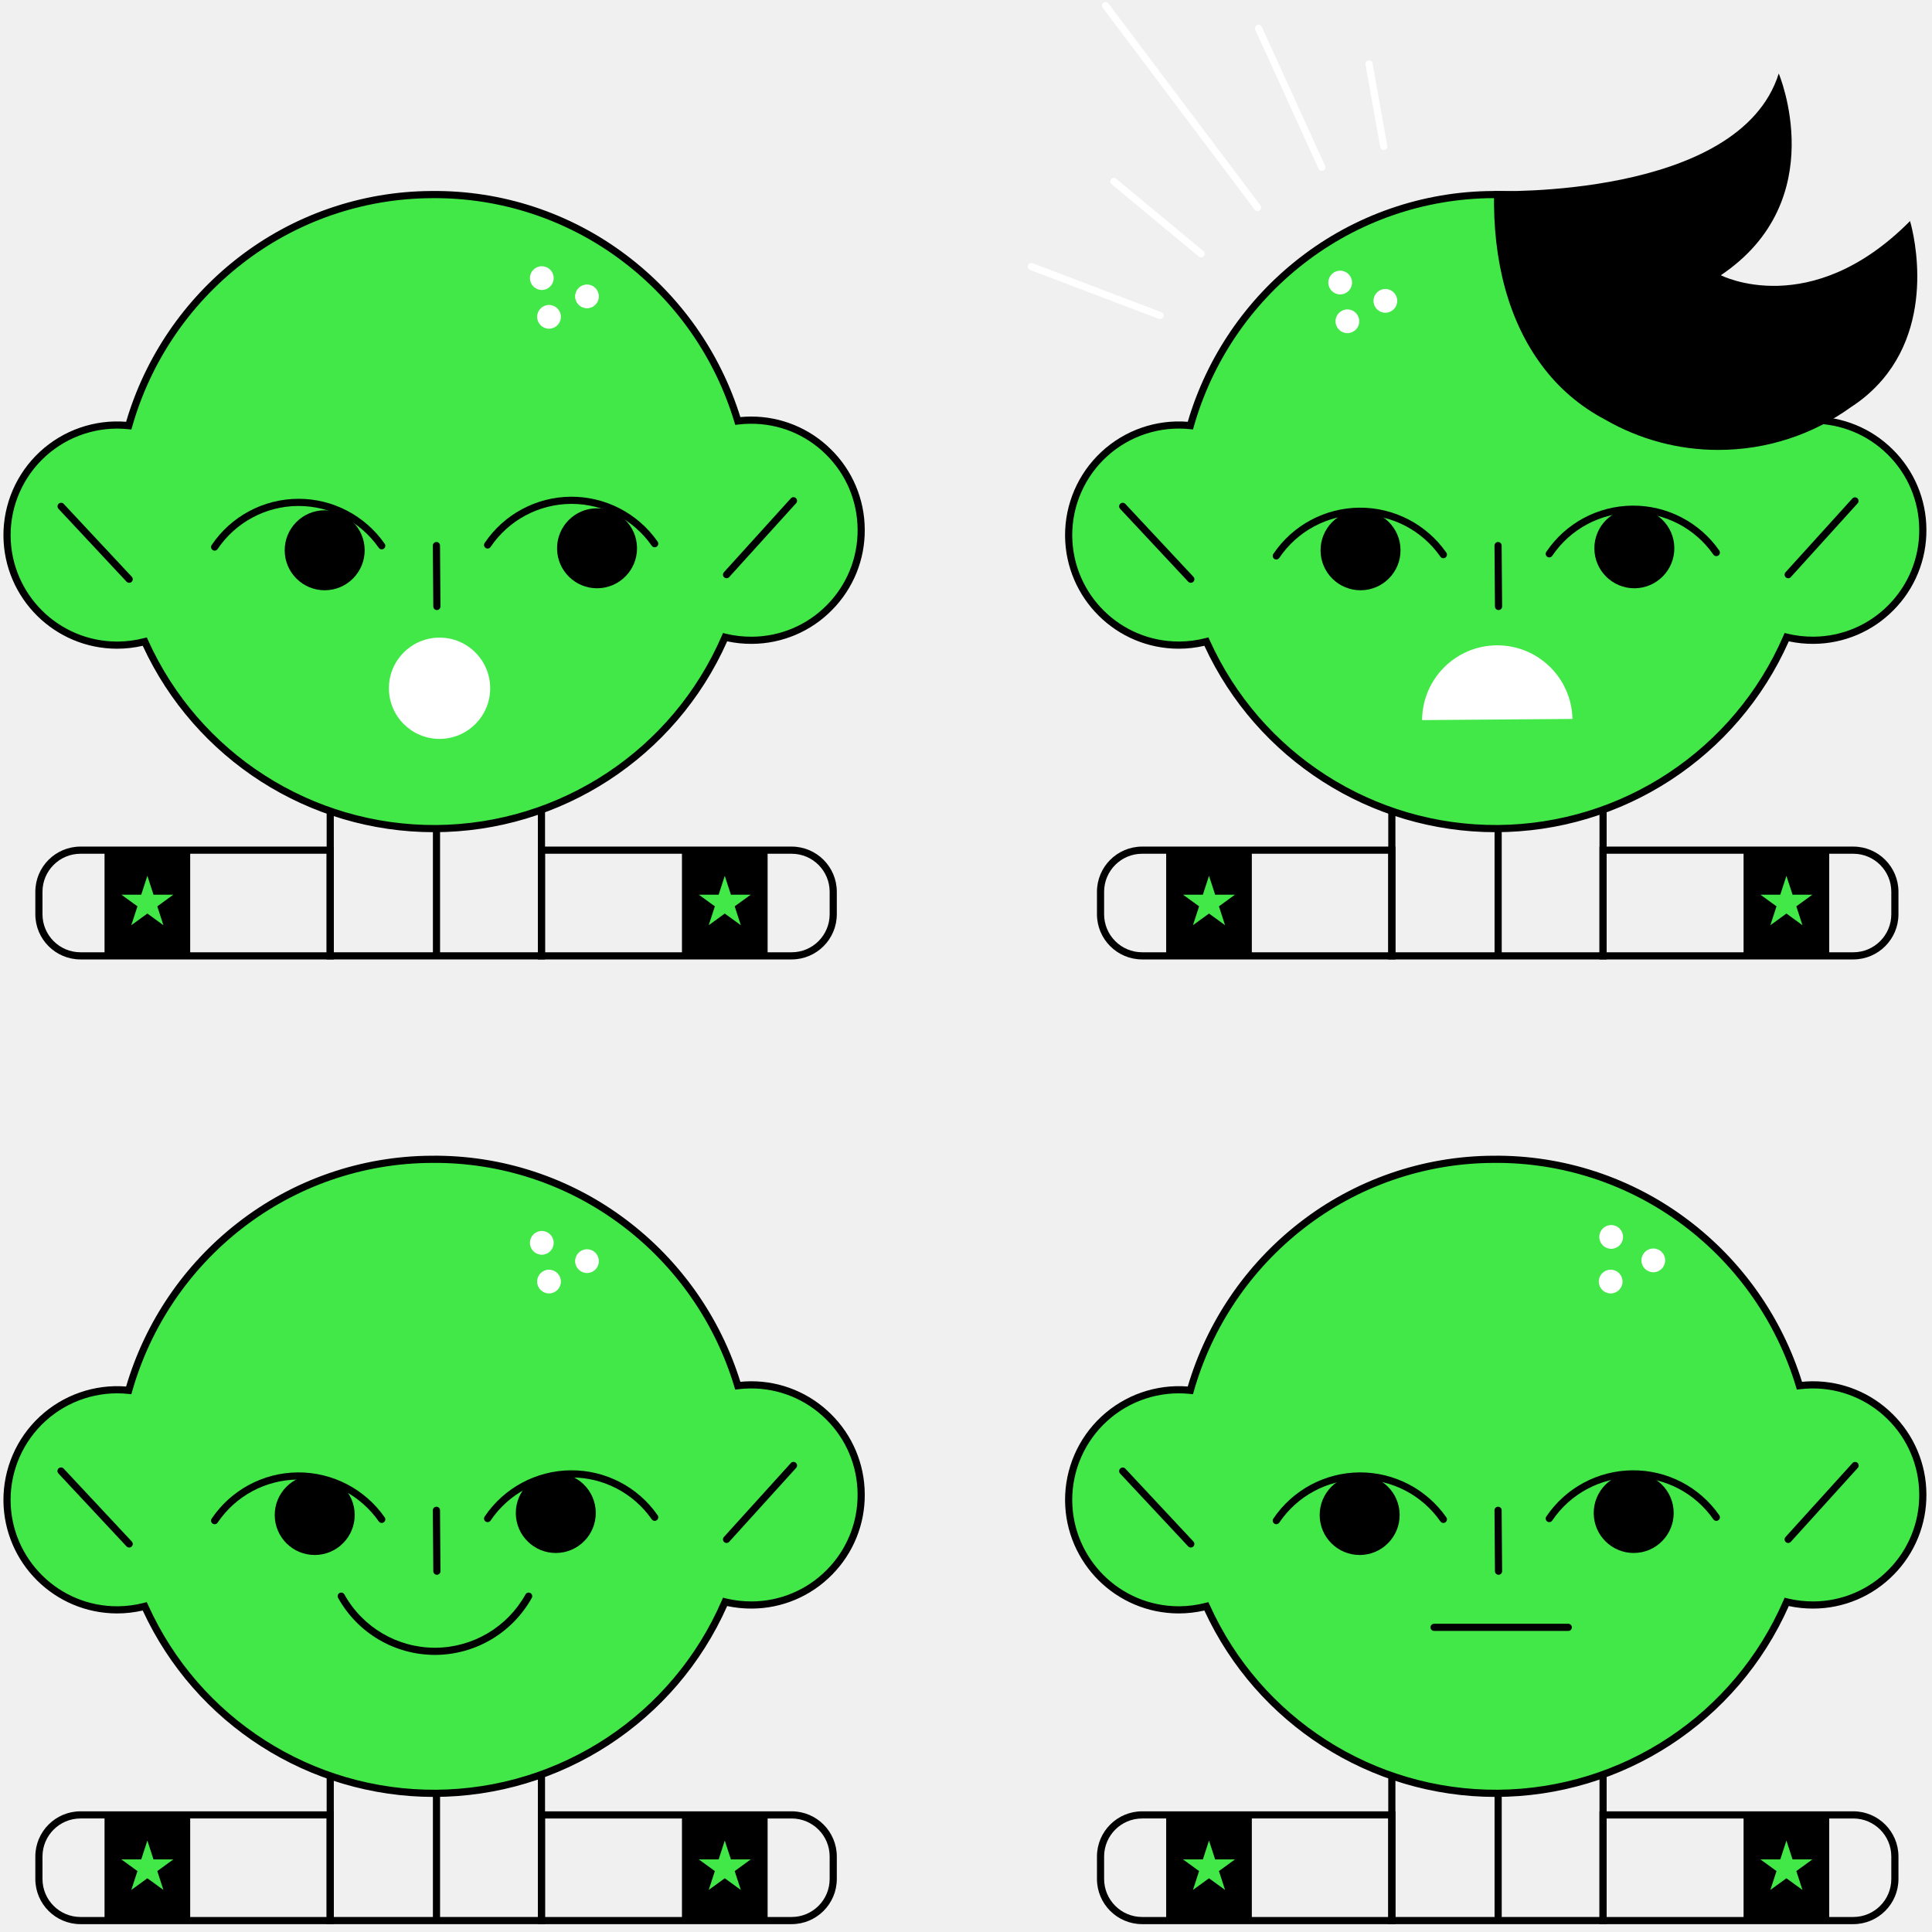
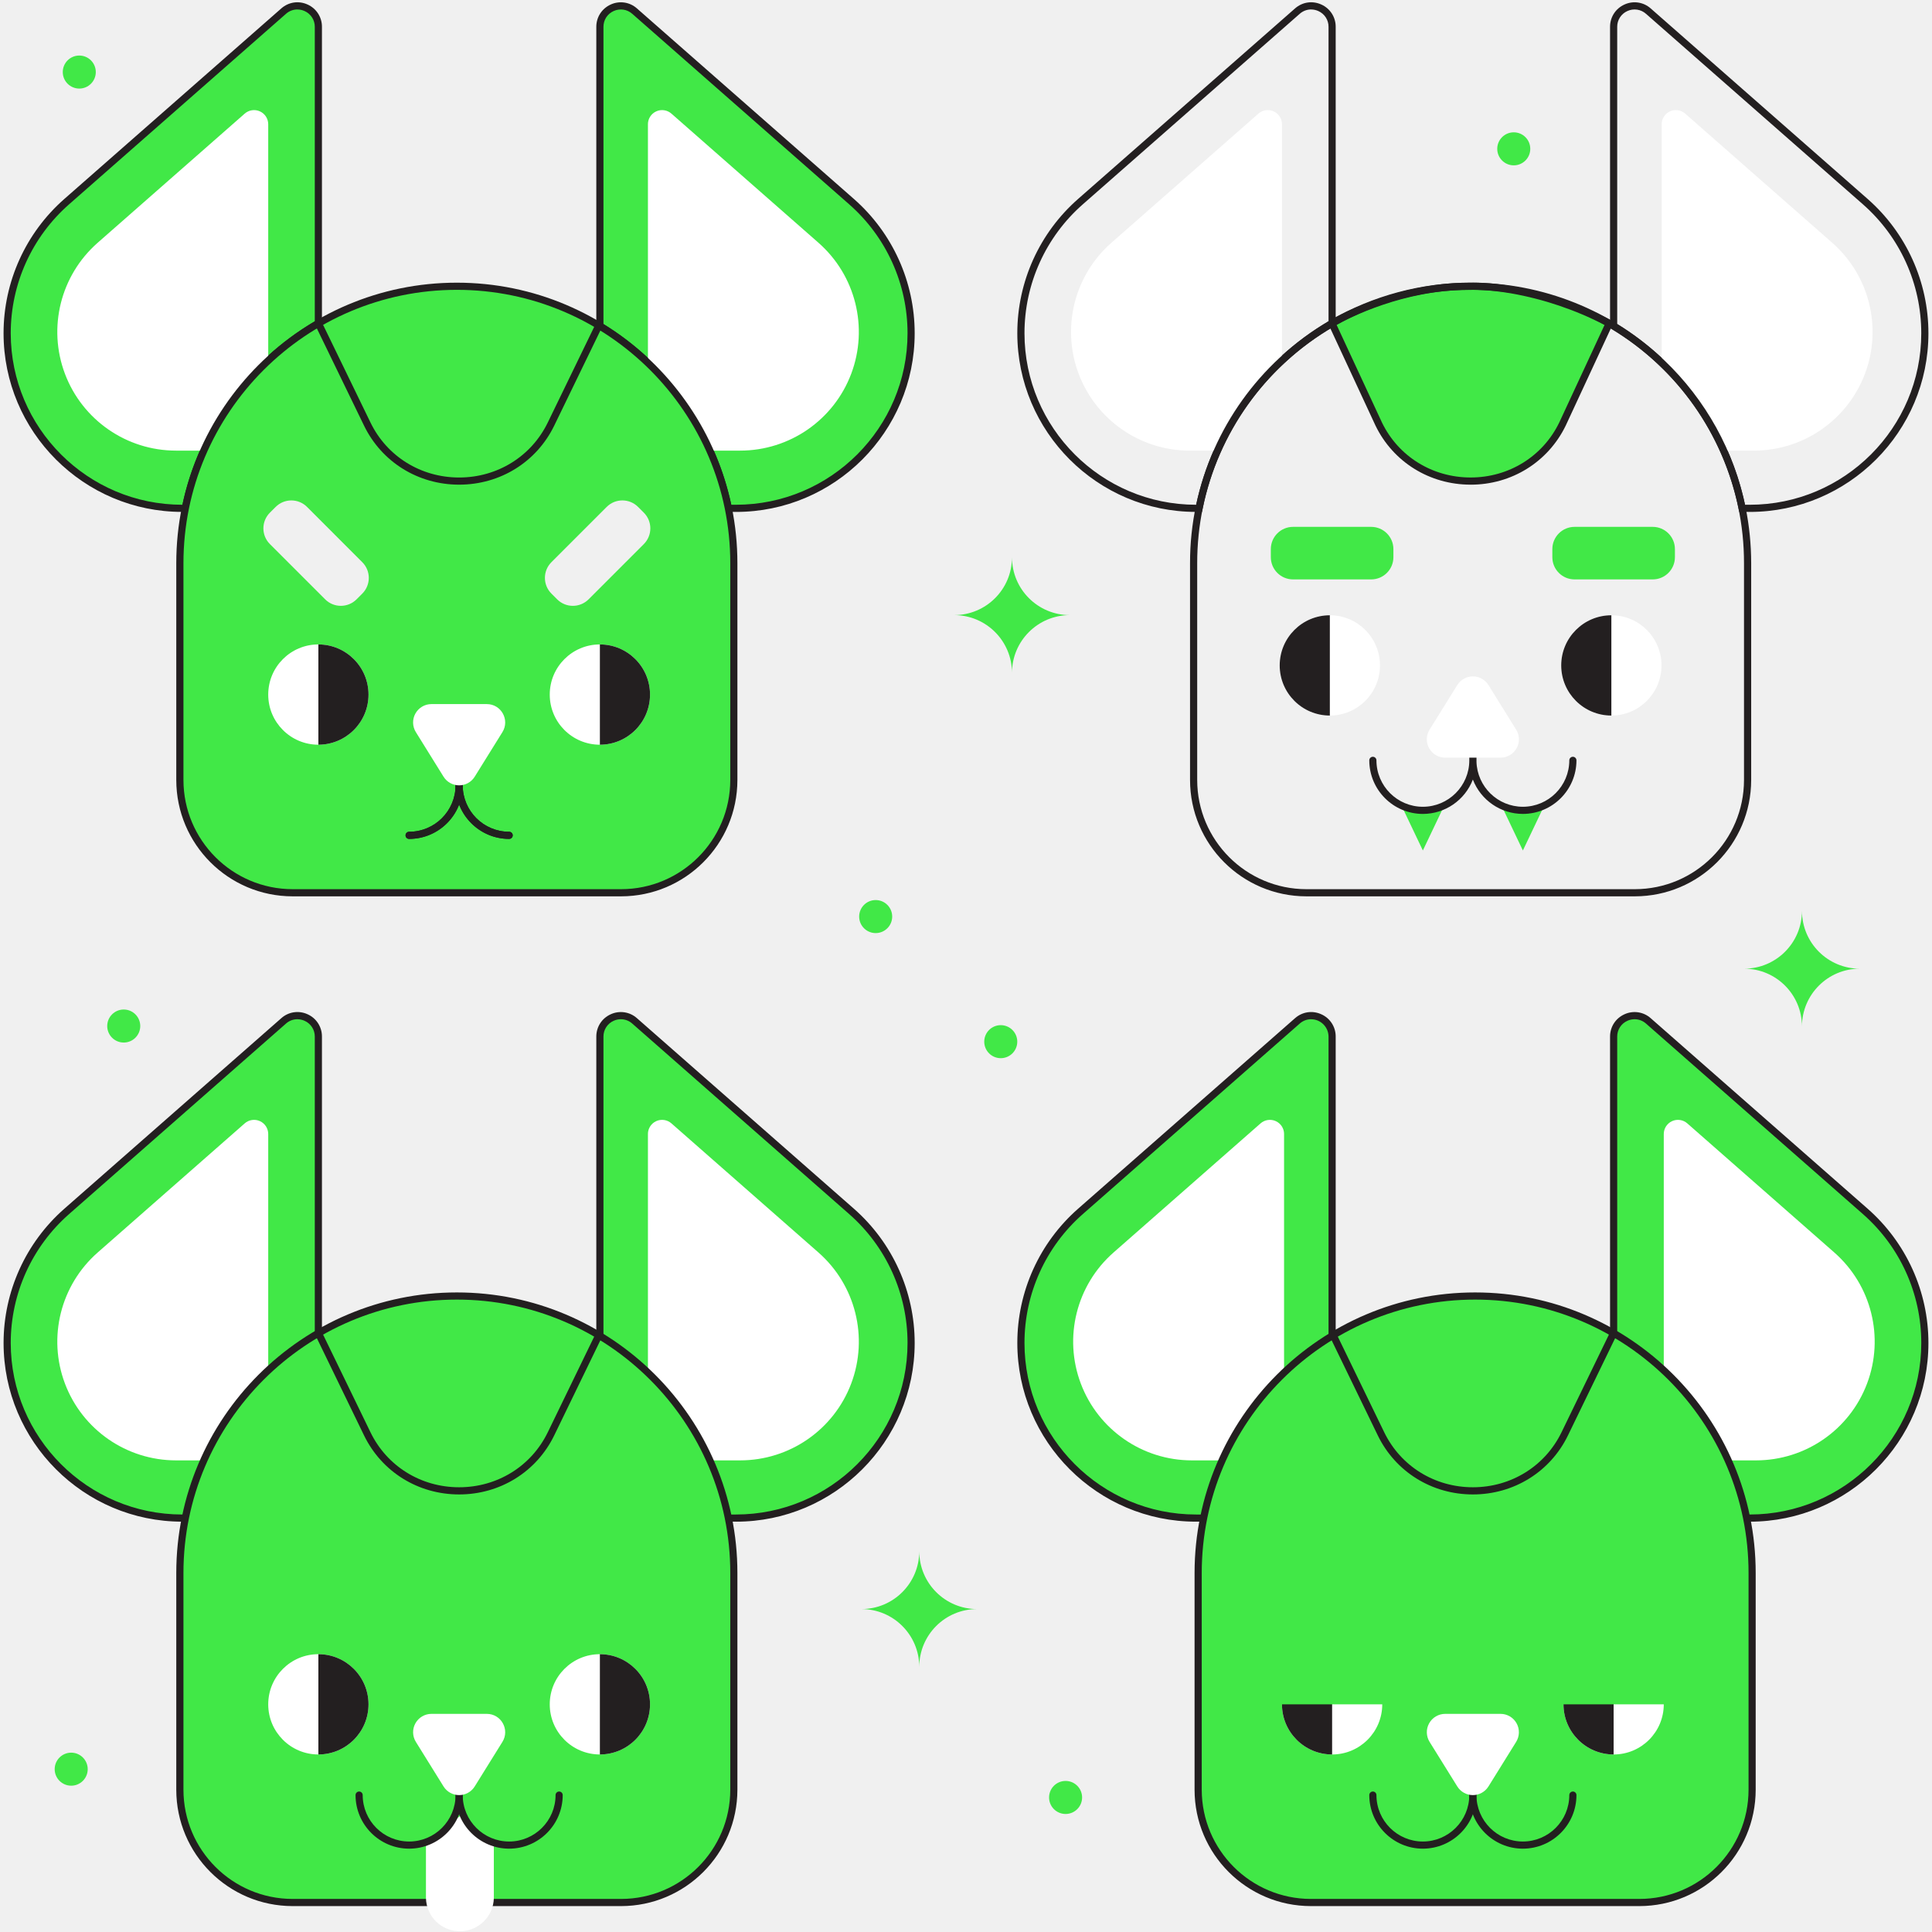
<svg xmlns="http://www.w3.org/2000/svg" viewBox="0 0 1080 1080" xml:space="preserve">
-   <path d="M304.67 1075.61H182.6V963.26h122.08v112.35zm-118.08-4h114.08V967.26H186.6v104.35z" />
-   <path d="M242 1003.03h4v70.59h-4z" />
-   <path fill="#41E847" d="M419.4 774.15a61.8 61.8 0 0 0-6.97.46c-21.94-73.7-90.47-127.17-171.21-126.55-80.74.62-148.45 55.14-169.26 129.15a61.54 61.54 0 1 0 8.95 120.75c27.95 62.07 90.57 105.07 163.02 104.52 72.44-.55 134.4-44.51 161.4-107a61.53 61.53 0 1 0 14.08-121.33z" />
-   <path d="M242.57 1004.49c-69.9 0-133.5-40.72-162.78-104.2a64.01 64.01 0 0 1-14.34 1.63 63.6 63.6 0 0 1-63.53-63.04 63.6 63.6 0 0 1 68.58-63.81 180.6 180.6 0 0 1 62.4-91.54 177.56 177.56 0 0 1 108.3-37.47 177.36 177.36 0 0 1 108.88 35.81 180.6 180.6 0 0 1 63.79 90.57c1.89-.18 3.74-.28 5.52-.3h.5a63.1 63.1 0 0 1 44.56 18.27 63.1 63.1 0 0 1 18.95 44.78 63.11 63.11 0 0 1-18.26 45.07 63.11 63.11 0 0 1-44.78 18.95c-4.65.03-9.3-.44-13.87-1.42a179.4 179.4 0 0 1-163.92 106.7zM82.05 895.6l.7 1.54a175.37 175.37 0 0 0 161.16 103.34 175.39 175.39 0 0 0 159.58-105.8l.66-1.55 1.64.4a60.66 60.66 0 0 0 14.54 1.68 59.14 59.14 0 0 0 41.96-17.76 59.15 59.15 0 0 0 17.11-42.23 59.14 59.14 0 0 0-17.75-41.96 59.23 59.23 0 0 0-42.23-17.11 59.2 59.2 0 0 0-6.75.44l-1.68.2-.48-1.61a176.52 176.52 0 0 0-62.84-90.11 173.57 173.57 0 0 0-106.44-35 173.6 173.6 0 0 0-105.89 36.62 176.5 176.5 0 0 0-61.45 91.06l-.46 1.63-1.68-.18a59.6 59.6 0 0 0-65.83 59.64c.25 32.83 27.2 59.36 59.99 59.08 4.9-.04 9.78-.68 14.5-1.9l1.64-.42z" />
-   <path fill="#41E847" d="m34.15 822.35 38.05 40.73" />
-   <path d="M72.2 865.08a2 2 0 0 1-1.46-.63L32.7 823.72a2 2 0 1 1 2.92-2.73l38.06 40.73a2 2 0 0 1-1.47 3.36z" />
-   <path fill="#41E847" d="m443.57 819.22-37.43 41.31" />
-   <path d="M406.14 862.53a2 2 0 0 1-1.48-3.34l37.42-41.32a2 2 0 0 1 2.97 2.69l-37.43 41.31a2 2 0 0 1-1.48.66zm-207.86-15.8a22.35 22.35 0 1 1-44.7.34 22.35 22.35 0 0 1 44.7-.34z" />
-   <path d="M119.98 852.05a2 2 0 0 1-1.66-3.12 58.63 58.63 0 0 1 48.16-25.85 58.73 58.73 0 0 1 48.54 25.1 2 2 0 1 1-3.28 2.3 54.65 54.65 0 0 0-44.81-23.4h-.42a54.63 54.63 0 0 0-44.87 24.09 2 2 0 0 1-1.66.88zm213.06-6.44a22.35 22.35 0 1 1-44.7.34 22.35 22.35 0 0 1 44.7-.34z" />
-   <path d="M272.58 850.88a2 2 0 0 1-1.66-3.12 58.64 58.64 0 0 1 48.15-25.85 58.54 58.54 0 0 1 48.54 25.11 2 2 0 0 1-3.28 2.29 54.64 54.64 0 0 0-44.8-23.4h-.43A54.64 54.64 0 0 0 274.24 850a2 2 0 0 1-1.66.88z" />
-   <path fill="#41E847" d="m243.97 844.27.25 34.04" />
-   <path d="M244.22 880.31a2 2 0 0 1-2-1.98l-.26-34.05a2 2 0 0 1 1.99-2.01h.02a2 2 0 0 1 2 1.98l.25 34.05a2 2 0 0 1-1.98 2.01h-.02zm-1.09 44.79a61.91 61.91 0 0 1-54.12-31.86 2 2 0 0 1 3.5-1.94 57.92 57.92 0 0 0 50.62 29.8h.45a58.04 58.04 0 0 0 50.18-29.8 2 2 0 0 1 3.5 1.96 62.05 62.05 0 0 1-53.65 31.84h-.48z" />
-   <circle fill="#FFF" cx="302.87" cy="694.75" r="6.64" />
-   <circle fill="#FFF" cx="328.13" cy="704.98" r="6.64" />
-   <circle fill="#FFF" cx="306.9" cy="716.4" r="6.64" />
-   <path d="M186.59 1075.61H44.99a25.26 25.26 0 0 1-25.24-25.23v-12.6a25.26 25.26 0 0 1 25.23-25.24h141.6v63.07zm-141.6-59.07a21.26 21.26 0 0 0-21.24 21.23v12.6a21.26 21.26 0 0 0 21.23 21.24h137.6v-55.08H44.99z" />
-   <path d="M58.44 1014.68h47.88v58.45H58.44z" />
-   <path fill="#41E847" d="m82.38 1028.87 3.43 10.55H96.9l-8.97 6.52 3.42 10.55-8.97-6.52-8.98 6.52 3.43-10.55-8.98-6.52h11.1z" />
-   <path d="M442.55 1075.61H300.67v-63.07h141.88a25.26 25.26 0 0 1 25.23 25.23v12.6a25.27 25.27 0 0 1-25.23 25.24zm-137.88-4h137.88a21.26 21.26 0 0 0 21.23-21.23v-12.6a21.26 21.26 0 0 0-21.23-21.24H304.67v55.07z" />
-   <path d="M429.1 1073.12h-47.88v-58.45h47.88z" />
-   <path fill="#41E847" d="m405.15 1028.87-3.42 10.55h-11.1l8.98 6.52-3.43 10.55 8.97-6.52 8.98 6.52-3.43-10.55 8.98-6.52h-11.1z" />
-   <path d="M304.67 536.33H182.6V423.97h122.08v112.36zm-118.08-4h114.08V427.97H186.6v104.36z" />
-   <path d="M242 463.75h4v70.59h-4z" />
-   <path fill="#41E847" d="M419.4 234.86a61.8 61.8 0 0 0-6.97.46c-21.94-73.69-90.47-127.16-171.21-126.55S92.77 163.91 71.96 237.93a61.54 61.54 0 1 0 8.95 120.75c27.95 62.06 90.57 105.07 163.02 104.51 72.44-.55 134.4-44.5 161.4-107a61.53 61.53 0 1 0 14.08-121.33z" />
-   <path d="M242.57 465.2c-69.9 0-133.5-40.72-162.78-104.2a64.01 64.01 0 0 1-14.34 1.64 63.6 63.6 0 0 1-63.53-63.05 63.6 63.6 0 0 1 68.58-63.81 180.6 180.6 0 0 1 62.4-91.54 177.56 177.56 0 0 1 108.3-37.47 177.38 177.38 0 0 1 108.88 35.81 180.6 180.6 0 0 1 63.79 90.57c1.89-.18 3.74-.28 5.52-.29h.5a63.1 63.1 0 0 1 44.56 18.27 63.1 63.1 0 0 1 18.95 44.77 63.11 63.11 0 0 1-18.26 45.07 63.11 63.11 0 0 1-44.78 18.95c-4.65.04-9.3-.44-13.87-1.41A179.4 179.4 0 0 1 242.57 465.2zM82.05 356.3l.7 1.54A175.37 175.37 0 0 0 243.9 461.19 175.39 175.39 0 0 0 403.5 355.4l.66-1.54 1.64.4a60.06 60.06 0 0 0 14.54 1.67 59.14 59.14 0 0 0 41.96-17.76 59.15 59.15 0 0 0 17.11-42.23c-.12-15.9-6.42-30.8-17.75-41.96s-26.3-17.23-42.23-17.1c-2.15 0-4.42.15-6.75.43l-1.68.2-.48-1.61a176.52 176.52 0 0 0-62.84-90.1 173.57 173.57 0 0 0-106.44-35.02 173.6 173.6 0 0 0-105.89 36.64 176.5 176.5 0 0 0-61.45 91.06l-.46 1.62-1.68-.18a59.6 59.6 0 0 0-65.83 59.64 59.6 59.6 0 0 0 59.53 59.08h.46c4.9-.04 9.77-.68 14.5-1.9l1.64-.42z" />
-   <path fill="#41E847" d="M34.15 283.06 72.2 323.8" />
-   <path d="M72.2 325.8a2 2 0 0 1-1.46-.64L32.7 284.43a2 2 0 1 1 2.93-2.73l38.05 40.73a2 2 0 0 1-1.47 3.37z" />
-   <path fill="#41E847" d="m443.57 279.93-37.43 41.31" />
-   <path d="M406.14 323.24a2 2 0 0 1-1.48-3.34l37.42-41.31a2 2 0 0 1 2.97 2.68l-37.43 41.32a2 2 0 0 1-1.48.65zm-202.29-15.8a22.35 22.35 0 1 1-44.7.34 22.35 22.35 0 0 1 44.7-.34z" />
-   <path d="M119.98 307.8a2 2 0 0 1-1.66-3.12 58.63 58.63 0 0 1 48.6-25.85 58.7 58.7 0 0 1 48.1 25.11 2 2 0 1 1-3.28 2.3 54.66 54.66 0 0 0-44.81-23.4h-.42a54.64 54.64 0 0 0-44.87 24.08 2 2 0 0 1-1.66.89zm236.12-1.48a22.35 22.35 0 1 1-44.7.35 22.35 22.35 0 0 1 44.7-.35z" />
-   <path d="M272.58 306.64a2 2 0 0 1-1.66-3.12 58.64 58.64 0 0 1 48.15-25.85 58.64 58.64 0 0 1 48.54 25.1 2 2 0 0 1-3.28 2.3 54.64 54.64 0 0 0-44.8-23.4h-.43a54.64 54.64 0 0 0-44.86 24.09 2 2 0 0 1-1.66.88z" />
-   <path fill="#41E847" d="m243.97 304.98.25 34.04" />
-   <path d="M244.22 341.02a2 2 0 0 1-2-1.98l-.26-34.04a2 2 0 0 1 1.99-2.02h.02a2 2 0 0 1 2 1.98l.25 34.05a2 2 0 0 1-1.98 2.01h-.02z" />
-   <circle fill="#FFF" cx="302.87" cy="155.46" r="6.64" />
-   <circle fill="#FFF" cx="328.13" cy="165.69" r="6.64" />
-   <circle fill="#FFF" cx="306.9" cy="177.11" r="6.64" />
-   <path d="M186.59 536.33H44.99a25.26 25.26 0 0 1-25.24-25.24v-12.6a25.26 25.26 0 0 1 25.23-25.24h141.6v63.08zm-141.6-59.08a21.26 21.26 0 0 0-21.24 21.23v12.61a21.26 21.26 0 0 0 21.23 21.24h137.6v-55.08H44.99z" />
-   <path d="M58.44 475.1h47.88v59.29H58.44z" />
-   <path fill="#41E847" d="m82.38 489.58 3.43 10.55H96.9l-8.97 6.52 3.42 10.55-8.97-6.52-8.98 6.52 3.43-10.55-8.98-6.52h11.1z" />
-   <path d="M442.55 536.33H300.67v-63.08h141.88a25.26 25.26 0 0 1 25.23 25.23v12.61a25.27 25.27 0 0 1-25.23 25.24zm-137.88-4h137.88a21.26 21.26 0 0 0 21.23-21.24v-12.6a21.26 21.26 0 0 0-21.23-21.24H304.67v55.08z" />
-   <path d="M429.1 534.4h-47.88v-59.3h47.88z" />
-   <path fill="#41E847" d="m405.15 489.58-3.42 10.55h-11.1l8.98 6.52-3.43 10.55 8.97-6.52 8.98 6.52-3.43-10.55 8.98-6.52h-11.1z" />
-   <circle fill="#FFF" cx="245.71" cy="384.74" r="28.31" />
-   <path d="M898.13 1075.61H776.05V963.26h122.08v112.35zm-118.08-4h114.08V967.26H780.05v104.35z" />
-   <path d="M835.47 1003.03h4v70.59h-4z" />
-   <path fill="#41E847" d="M1012.87 774.15c-2.36.02-4.69.18-6.97.46-21.95-73.7-90.48-127.17-171.22-126.55-80.74.62-148.44 55.14-169.25 129.15a61.54 61.54 0 1 0 8.95 120.75c27.95 62.07 90.56 105.07 163 104.52 72.46-.55 134.4-44.51 161.4-107a61.53 61.53 0 1 0 14.08-121.33z" />
-   <path d="M836.03 1004.49c-69.9 0-133.5-40.72-162.78-104.2a64.01 64.01 0 0 1-14.34 1.63 63.6 63.6 0 0 1-63.53-63.04 63.6 63.6 0 0 1 68.58-63.81 180.6 180.6 0 0 1 62.4-91.54 177.56 177.56 0 0 1 108.3-37.47 177.35 177.35 0 0 1 108.88 35.81 180.6 180.6 0 0 1 63.79 90.57c1.9-.18 3.74-.28 5.52-.3h.5a63.1 63.1 0 0 1 44.57 18.27 63.1 63.1 0 0 1 18.95 44.78 63.11 63.11 0 0 1-18.27 45.07 63.11 63.11 0 0 1-44.78 18.95 64.1 64.1 0 0 1-13.87-1.42 179.4 179.4 0 0 1-163.92 106.7zM675.5 895.6l.7 1.54a175.42 175.42 0 0 0 161.16 103.34 175.39 175.39 0 0 0 159.58-105.8l.67-1.55 1.64.4a60.71 60.71 0 0 0 14.53 1.68 59.14 59.14 0 0 0 41.96-17.76 59.15 59.15 0 0 0 17.12-42.23 59.14 59.14 0 0 0-17.76-41.96 59.3 59.3 0 0 0-42.23-17.11 59.2 59.2 0 0 0-6.75.44l-1.67.2-.48-1.61a176.52 176.52 0 0 0-62.84-90.11 173.57 173.57 0 0 0-106.44-35 173.6 173.6 0 0 0-105.9 36.62 176.5 176.5 0 0 0-61.45 91.06l-.46 1.63-1.67-.18a59.6 59.6 0 0 0-65.83 59.64 59.6 59.6 0 0 0 59.52 59.08h.46a60.1 60.1 0 0 0 14.51-1.9l1.63-.42z" />
-   <path fill="#41E847" d="m627.62 822.35 38.05 40.73" />
-   <path d="M665.67 865.08a2 2 0 0 1-1.46-.63l-38.06-40.73a2 2 0 1 1 2.93-2.73l38.05 40.73a2 2 0 0 1-1.46 3.36z" />
-   <path fill="#41E847" d="m1037.03 819.22-37.43 41.31" />
-   <path d="M999.6 862.53a2 2 0 0 1-1.48-3.34l37.43-41.32a2 2 0 0 1 2.96 2.69l-37.42 41.31a2 2 0 0 1-1.49.66zm-217.19-15.8a22.35 22.35 0 1 1-44.7.34 22.35 22.35 0 0 1 44.7-.34z" />
-   <path d="M713.45 852.05a2 2 0 0 1-1.65-3.12 58.63 58.63 0 0 1 48.14-25.85 58.76 58.76 0 0 1 48.54 25.1 2 2 0 1 1-3.28 2.3 54.65 54.65 0 0 0-44.8-23.4h-.43a54.63 54.63 0 0 0-44.86 24.09 2 2 0 0 1-1.66.88zm222.15-6.44a22.35 22.35 0 1 1-44.7.34 22.35 22.35 0 0 1 44.7-.34z" />
-   <path d="M866.04 850.88a2 2 0 0 1-1.65-3.12 58.64 58.64 0 0 1 48.15-25.85 58.54 58.54 0 0 1 48.54 25.11 2 2 0 0 1-3.29 2.29 54.64 54.64 0 0 0-44.8-23.4h-.42A54.64 54.64 0 0 0 867.7 850a2 2 0 0 1-1.66.88z" />
-   <path fill="#41E847" d="m837.43 844.27.26 34.04" />
-   <path d="M837.69 880.31a2 2 0 0 1-2-1.98l-.26-34.05a2 2 0 0 1 1.98-2.01h.02a2 2 0 0 1 2 1.98l.26 34.05a2 2 0 0 1-1.99 2.01h-.01z" />
-   <circle fill="#FFF" cx="900.66" cy="691.45" r="6.64" />
-   <circle fill="#FFF" cx="924.21" cy="704.56" r="6.64" />
-   <circle fill="#FFF" cx="900.37" cy="716.4" r="6.64" />
-   <path d="M780.05 1075.61h-141.6a25.27 25.27 0 0 1-25.24-25.23v-12.6a25.27 25.27 0 0 1 25.24-25.24h141.6v63.07zm-141.6-59.07a21.26 21.26 0 0 0-21.24 21.23v12.6a21.26 21.26 0 0 0 21.24 21.24h137.6v-55.08h-137.6z" />
-   <path d="M651.9 1014.68h47.88v58.45H651.9z" />
-   <path fill="#41E847" d="m675.84 1028.87 3.43 10.55h11.09l-8.97 6.52 3.43 10.55-8.98-6.52-8.97 6.52 3.42-10.55-8.97-6.52h11.09z" />
-   <path d="M1036.01 1075.61H894.13v-63.07h141.88a25.26 25.26 0 0 1 25.24 25.23v12.6a25.27 25.27 0 0 1-25.24 25.24zm-137.88-4h137.88a21.26 21.26 0 0 0 21.24-21.23v-12.6a21.26 21.26 0 0 0-21.24-21.24H898.13v55.07z" />
-   <path d="M1022.55 1073.12h-47.88v-58.45h47.88z" />
-   <path fill="#41E847" d="m998.62 1028.87-3.43 10.55h-11.1l8.98 6.52-3.43 10.55 8.98-6.52 8.97 6.52-3.43-10.55 8.98-6.52h-11.09z" />
-   <path d="M876.68 911.7h-75.02a2 2 0 0 1 0-4h75.02a2 2 0 0 1 0 4zm21.45-375.37H776.05V423.97h122.08v112.36zm-118.08-4h114.08V427.97H780.05v104.36z" />
-   <path d="M835.47 463.75h4v70.59h-4z" />
-   <path fill="#41E847" d="M1012.87 234.86c-2.36.02-4.69.18-6.97.46-21.95-73.69-90.48-127.16-171.22-126.55s-148.44 55.14-169.25 129.16a61.54 61.54 0 1 0 8.95 120.75c27.95 62.06 90.56 105.07 163 104.51 72.46-.55 134.4-44.5 161.4-107a61.53 61.53 0 1 0 14.08-121.33z" />
-   <path d="M836.03 465.2c-69.9 0-133.5-40.72-162.78-104.2a64.01 64.01 0 0 1-14.34 1.64 63.6 63.6 0 0 1-63.53-63.05 63.6 63.6 0 0 1 68.58-63.81 180.6 180.6 0 0 1 62.4-91.54 177.56 177.56 0 0 1 108.3-37.47 177.37 177.37 0 0 1 108.88 35.81 180.6 180.6 0 0 1 63.79 90.57c1.9-.18 3.74-.28 5.52-.29h.5a63.1 63.1 0 0 1 44.57 18.27 63.1 63.1 0 0 1 18.95 44.77 63.11 63.11 0 0 1-18.27 45.07 63.11 63.11 0 0 1-44.78 18.95c-4.66.04-9.3-.44-13.87-1.41A179.4 179.4 0 0 1 836.03 465.2zM675.5 356.3l.7 1.54a175.37 175.37 0 0 0 161.16 103.34 175.39 175.39 0 0 0 159.58-105.8l.67-1.54 1.64.4a60.1 60.1 0 0 0 14.53 1.67 59.14 59.14 0 0 0 41.96-17.76 59.15 59.15 0 0 0 17.12-42.23 59.14 59.14 0 0 0-17.76-41.96 59.14 59.14 0 0 0-41.76-17.11h-.47c-2.15.02-4.42.16-6.75.44l-1.67.2-.48-1.61a176.52 176.52 0 0 0-62.84-90.1 173.57 173.57 0 0 0-106.44-35.02 173.6 173.6 0 0 0-105.9 36.64 176.5 176.5 0 0 0-61.45 91.06l-.46 1.62-1.67-.18a59.6 59.6 0 0 0-65.83 59.64 59.6 59.6 0 0 0 59.52 59.08h.46a60.1 60.1 0 0 0 14.51-1.9l1.63-.42z" />
-   <path fill="#41E847" d="m627.62 283.06 38.05 40.74" />
-   <path d="M665.67 325.8a2 2 0 0 1-1.46-.64l-38.06-40.73a2 2 0 1 1 2.93-2.73l38.05 40.73a2 2 0 0 1-1.46 3.37z" />
-   <path fill="#41E847" d="m1037.03 279.93-37.43 41.31" />
-   <path d="M999.6 323.24a2 2 0 0 1-1.48-3.34l37.43-41.31a2 2 0 0 1 2.96 2.68l-37.42 41.32a2 2 0 0 1-1.49.65zm-216.7-15.8a22.35 22.35 0 1 1-44.7.34 22.35 22.35 0 0 1 44.7-.34z" />
-   <path d="M713.45 312.76a2 2 0 0 1-1.65-3.12 58.63 58.63 0 0 1 48.14-25.85 58.75 58.75 0 0 1 48.54 25.1 2 2 0 1 1-3.28 2.3 54.65 54.65 0 0 0-44.8-23.4h-.43a54.63 54.63 0 0 0-44.86 24.09 2 2 0 0 1-1.66.88zm222.51-6.44a22.35 22.35 0 1 1-44.7.35 22.35 22.35 0 0 1 44.7-.35z" />
-   <path d="M866.04 311.6a2 2 0 0 1-1.65-3.12 58.63 58.63 0 0 1 96.69-.74 2 2 0 0 1-3.29 2.28 54.64 54.64 0 0 0-44.8-23.4h-.42a54.64 54.64 0 0 0-44.87 24.1 2 2 0 0 1-1.66.87z" />
-   <path fill="#41E847" d="m837.43 304.98.26 34.04" />
-   <path d="M837.69 341.02a2 2 0 0 1-2-1.98l-.26-34.04a2 2 0 0 1 1.98-2.02h.02a2 2 0 0 1 2 1.98l.26 34.05a2 2 0 0 1-1.99 2.01h-.01z" />
-   <path fill="#FFF" d="M794.96 402.54a42.03 42.03 0 0 1 84.05-.65l-84.05.65z" />
-   <circle fill="#FFF" cx="749.17" cy="157.95" r="6.64" />
-   <circle fill="#FFF" cx="774.43" cy="168.18" r="6.64" />
-   <circle fill="#FFF" cx="753.2" cy="179.6" r="6.64" />
-   <path d="M780.05 536.33h-141.6a25.27 25.27 0 0 1-25.24-25.24v-12.6a25.27 25.27 0 0 1 25.24-25.24h141.6v63.08zm-141.6-59.08a21.26 21.26 0 0 0-21.24 21.23v12.61a21.26 21.26 0 0 0 21.24 21.24h137.6v-55.08h-137.6z" />
-   <path d="M651.9 475.1h47.88v59.29H651.9z" />
-   <path fill="#41E847" d="m675.84 489.58 3.43 10.55h11.09l-8.97 6.52 3.43 10.55-8.98-6.52-8.97 6.52 3.42-10.55-8.97-6.52h11.09z" />
-   <path d="M1036.01 536.33H894.13v-63.08h141.88a25.26 25.26 0 0 1 25.24 25.23v12.61a25.27 25.27 0 0 1-25.24 25.24zm-137.88-4h137.88a21.26 21.26 0 0 0 21.24-21.24v-12.6a21.26 21.26 0 0 0-21.24-21.24H898.13v55.08z" />
-   <path d="M1022.55 534.4h-47.88v-59.3h47.88z" />
-   <path fill="#41E847" d="m998.62 489.58-3.43 10.55h-11.1l8.98 6.52-3.43 10.55 8.98-6.52 8.97 6.52-3.43-10.55 8.98-6.52h-11.09z" />
-   <path d="M1067.72 123.57c-55.68 56.15-105.77 30.29-105.77 30.29 62.44-41.94 32.38-112.76 32.38-112.76-22.13 70.36-159.12 65.7-159.12 65.7-.92 39.8 8.54 72.98 26.43 97.13a104.22 104.22 0 0 0 35.63 30.63 126.15 126.15 0 0 0 63.33 16.94c27.7 0 53.3-8.89 74.16-23.96a79.66 79.66 0 0 0 17.48-15.23c31.45-36.83 15.48-88.74 15.48-88.74z" />
-   <path fill="#929497" d="m648.45 176.35-71.79-27.27" />
-   <path fill="#FFF" d="M648.45 178.36a2 2 0 0 1-.71-.14l-71.8-27.28a2 2 0 1 1 1.43-3.73l71.79 27.28a2 2 0 0 1-.71 3.87z" />
-   <path fill="#929497" d="m671.42 141.9-48.79-40.48" />
-   <path fill="#FFF" d="M671.42 143.9a2 2 0 0 1-1.28-.46l-48.78-40.48a2 2 0 0 1 2.55-3.08l48.79 40.48a2 2 0 0 1-1.28 3.54z" />
-   <path fill="#929497" d="m703.01 116.05-85-112.94" />
-   <path fill="#FFF" d="M703 118.05a2 2 0 0 1-1.6-.8l-85-112.94a2 2 0 1 1 3.2-2.4l85 112.94a2 2 0 0 1-1.6 3.2z" />
-   <path fill="#929497" d="m738.9 93.49-35.3-77.53" />
-   <path fill="#FFF" d="M738.9 95.5a2 2 0 0 1-1.82-1.18l-35.3-77.53a2 2 0 1 1 3.63-1.66l35.31 77.53a2 2 0 0 1-1.82 2.83z" />
-   <path fill="#929497" d="m773.52 81.89-8.23-46.13" />
-   <path fill="#FFF" d="M773.52 83.89a2 2 0 0 1-1.97-1.65l-8.23-46.13a2 2 0 1 1 3.94-.7l8.23 46.13a2 2 0 0 1-1.97 2.35z" />
+   <path fill="#41E847" d="M177.97 579.46v257.47a11.7 11.7 0 0 1-11.7 11.69H101.9a97.89 97.89 0 0 1-64.6-171.44l121.27-106.5c7.56-6.64 19.4-1.28 19.4 8.78z" />
+   <path fill="#231F20" d="M166.28 850.62h-64.39C46.81 850.62 2 805.8 2 750.72a99.9 99.9 0 0 1 33.97-75.04l121.28-106.51a13.52 13.52 0 0 1 14.68-2.19 13.54 13.54 0 0 1 8.04 12.48v257.47a13.7 13.7 0 0 1-13.7 13.69zm-.03-280.87a9.6 9.6 0 0 0-6.37 2.42L38.61 678.68A95.9 95.9 0 0 0 6 750.73c0 52.87 43.02 95.89 95.89 95.89h64.39a9.7 9.7 0 0 0 9.69-9.7V579.47a9.59 9.59 0 0 0-5.7-8.83 9.75 9.75 0 0 0-4.03-.88z" />
+   <path fill="#FFF" d="M149.94 633.94v174.5a7.92 7.92 0 0 1-7.93 7.92H98.38a66.35 66.35 0 0 1-43.78-116.2l82.19-72.18a7.92 7.92 0 0 1 13.15 5.96z" />
+   <path fill="#41E847" d="M335.34 579.46v257.47a11.7 11.7 0 0 0 11.7 11.69h64.38a97.89 97.89 0 0 0 64.6-171.44l-121.27-106.5c-7.56-6.64-19.4-1.28-19.4 8.78z" />
+   <path fill="#231F20" d="M411.42 850.62h-64.39a13.7 13.7 0 0 1-13.69-13.7V579.47c0-5.45 3.09-10.23 8.05-12.48a13.54 13.54 0 0 1 14.68 2.19l121.27 106.5a99.9 99.9 0 0 1 33.97 75.06c0 55.08-44.8 99.89-99.89 99.89zm-64.35-280.87c-1.36 0-2.73.29-4.03.88a9.58 9.58 0 0 0-5.7 8.83v257.47a9.7 9.7 0 0 0 9.7 9.69h64.38c52.88 0 95.9-43.02 95.9-95.9a95.9 95.9 0 0 0-32.62-72.04l-121.27-106.5a9.61 9.61 0 0 0-6.36-2.43z" />
+   <path fill="#FFF" d="M362.2 633.94v174.5a7.92 7.92 0 0 0 7.92 7.92h43.63a66.35 66.35 0 0 0 43.78-116.2l-82.19-72.18a7.92 7.92 0 0 0-13.15 5.96z" />
+   <path fill="#41E847" d="M255.39 724.48c-85.52 0-154.84 69.33-154.84 154.84v121.17a63.03 63.03 0 0 0 63.03 63.03H347.2a63.03 63.03 0 0 0 63.03-63.03V879.32c0-85.51-69.32-154.84-154.83-154.84z" />
+   <path fill="#231F20" d="M347.2 1065.52H163.57a65.1 65.1 0 0 1-65.03-65.03V879.32c0-86.48 70.36-156.84 156.84-156.84s156.83 70.36 156.83 156.84v121.17a65.1 65.1 0 0 1-65.03 65.03zm-91.81-339.04c-84.28 0-152.84 68.56-152.84 152.84v121.17a61.1 61.1 0 0 0 61.03 61.03H347.2a61.1 61.1 0 0 0 61.03-61.03V879.32c0-84.27-68.56-152.84-152.83-152.84z" />
+   <path fill="#FFF" d="M238.11 1030.53v30.5a18.98 18.98 0 0 0 37.95 0v-30.5l-18.97-15.33-18.98 15.33z" />
+   <circle fill="#FFF" cx="177.97" cy="952.73" r="28.03" />
+   <circle fill="#FFF" cx="335.34" cy="952.73" r="28.03" />
+   <path fill="#231F20" d="M177.97 924.7a28.03 28.03 0 0 1 0 56.06V924.7zm157.37 0a28.03 28.03 0 0 1 0 56.06V924.7zm-78.69-89.3c-22.9 0-43.27-12.65-53.15-33l-27.33-56.33 3.6-1.74 27.33 56.32c9.2 18.96 28.19 30.74 49.56 30.74 21.36 0 40.35-11.78 49.55-30.74l27.33-56.32 3.6 1.74-27.33 56.33c-9.88 20.35-30.24 33-53.16 33z" />
+   <g fill="#231F20">
+     <path d="M228.7 1033.42a29.99 29.99 0 0 1-29.95-29.95 2 2 0 0 1 4 0 25.98 25.98 0 0 0 25.95 25.95 25.98 25.98 0 0 0 25.96-25.95 2 2 0 0 1 4 0 29.99 29.99 0 0 1-29.96 29.95z" />
+     <path d="M284.6 1033.42a29.99 29.99 0 0 1-29.94-29.95 2 2 0 0 1 4 0c0 14.31 11.64 25.95 25.95 25.95s25.95-11.64 25.95-25.95a2 2 0 0 1 4 0 29.99 29.99 0 0 1-29.95 29.95z" />
+   </g>
+   <path fill="#FFF" d="m280.85 973.73-15.48 24.9a10.26 10.26 0 0 1-17.43 0l-15.47-24.9a10.26 10.26 0 0 1 8.71-15.67h30.95c8.05 0 12.96 8.84 8.72 15.67z" />
+   <path fill="none" d="m153.3 284.16-2.42 2.42a12.42 12.42 0 0 0 0 17.57l30.88 30.88a12.42 12.42 0 0 0 17.57 0l3.2-3.2a12.42 12.42 0 0 0 0-17.57l-30.89-30.88-.39-.35c-1.5.72-3.19 1.13-4.97 1.13H153.3zm154.95 30.1a12.42 12.42 0 0 0 0 17.57l3.2 3.2a12.42 12.42 0 0 0 17.56 0l30.89-30.88a12.42 12.42 0 0 0 0-17.57l-2.43-2.42h-10.44c-2.4 0-4.63-.73-6.49-1.97-.49.36-.97.75-1.4 1.2l-30.89 30.87z" />
+   <path fill="#41E847" d="M177.97 180.74V14.99c0-10.05-11.85-15.42-19.4-8.78L37.28 112.7A97.89 97.89 0 0 0 4 186.28c0 54.06 43.83 97.89 97.89 97.89h1.71a155.03 155.03 0 0 1 74.37-103.42z" />
+   <path fill="#231F20" d="M105.24 286.16h-3.35c-55.08 0-99.9-44.81-99.9-99.9a99.9 99.9 0 0 1 33.98-75.05L157.24 4.71c4.1-3.6 9.72-4.44 14.68-2.19A13.54 13.54 0 0 1 179.97 15v166.9l-1 .58a152.9 152.9 0 0 0-73.4 102.08l-.33 1.6zm61-280.88a9.6 9.6 0 0 0-6.36 2.43L38.61 114.22A95.9 95.9 0 0 0 6 186.27c0 52.87 43.02 95.89 95.89 95.89h.08a156.91 156.91 0 0 1 74-102.57V15a9.58 9.58 0 0 0-5.7-8.82 9.75 9.75 0 0 0-4.03-.88z" />
+   <path fill="#41E847" d="M476.02 112.72 354.75 6.2c-7.56-6.64-19.4-1.27-19.4 8.78v167.25a155 155 0 0 1 71.82 101.92h4.25c54.06 0 97.9-43.83 97.9-97.9a97.9 97.9 0 0 0-33.3-73.54z" />
+   <path fill="#231F20" d="M411.42 286.16h-5.88l-.33-1.6a153.21 153.21 0 0 0-70.9-100.6l-.97-.6V15c0-5.44 3.09-10.22 8.05-12.47a13.54 13.54 0 0 1 14.68 2.19l121.27 106.5a99.9 99.9 0 0 1 33.97 75.06c0 55.08-44.8 99.89-99.89 99.89zm-2.62-4h2.62c52.88 0 95.9-43.02 95.9-95.9a95.9 95.9 0 0 0-32.62-72.04L353.43 7.72c-2.9-2.55-6.88-3.14-10.4-1.55s-5.69 4.97-5.69 8.82v166.13a157.26 157.26 0 0 1 71.46 101.04z" />
+   <path fill="#FFF" d="M149.94 69.48v174.5a7.92 7.92 0 0 1-7.93 7.92H98.38A66.35 66.35 0 0 1 54.6 135.7l82.19-72.18a7.92 7.92 0 0 1 13.15 5.96zm212.26 0v174.5a7.92 7.92 0 0 0 7.92 7.92h43.63a66.35 66.35 0 0 0 43.78-116.2l-82.19-72.18a7.92 7.92 0 0 0-13.15 5.96z" />
+   <path fill="#41E847" d="M255.39 160.02c-85.52 0-154.84 69.32-154.84 154.84v121.17a63.03 63.03 0 0 0 63.03 63.03H347.2a63.03 63.03 0 0 0 63.03-63.03V314.86c0-85.52-69.32-154.84-154.83-154.84zm-52.87 171.81-3.2 3.2a12.42 12.42 0 0 1-17.56 0l-30.88-30.88a12.42 12.42 0 0 1 0-17.57l3.2-3.2a12.42 12.42 0 0 1 17.56 0l30.88 30.89a12.42 12.42 0 0 1 0 17.56zm157.38-27.68-30.88 30.88a12.42 12.42 0 0 1-17.57 0l-3.2-3.2a12.42 12.42 0 0 1 0-17.57l30.88-30.88a12.42 12.42 0 0 1 17.57 0l3.2 3.2a12.42 12.42 0 0 1 0 17.57z" />
+   <circle fill="#FFF" cx="177.97" cy="388.27" r="28.03" />
+   <circle fill="#FFF" cx="335.34" cy="388.27" r="28.03" />
+   <path fill="#231F20" d="M177.97 360.24a28.03 28.03 0 0 1 0 56.06v-56.06zm157.37 0a28.03 28.03 0 0 1 0 56.06v-56.06zm-78.69-89.31c-22.9 0-43.27-12.64-53.15-33l-27.33-56.32 3.6-1.74 27.33 56.32c9.2 18.96 28.19 30.74 49.56 30.74 21.36 0 40.35-11.78 49.55-30.74l27.33-56.32 3.6 1.74-27.33 56.33c-9.88 20.35-30.24 32.99-53.16 32.99z" />
+   <g fill="#231F20">
+     <path d="M228.7 468.96a2 2 0 0 1 0-4 25.98 25.98 0 0 0 25.96-25.95 2 2 0 0 1 4 0 29.99 29.99 0 0 1-29.96 29.95z" />
+     <path d="M284.6 468.96a29.99 29.99 0 0 1-29.94-29.95 2 2 0 0 1 4 0 25.98 25.98 0 0 0 25.95 25.95 2 2 0 0 1 0 4z" />
+   </g>
+   <g fill="#231F20">
+     <path d="M228.7 468.96a2 2 0 0 1 0-4 25.98 25.98 0 0 0 25.96-25.95 2 2 0 0 1 4 0 29.99 29.99 0 0 1-29.96 29.95z" />
+     <path d="M284.6 468.96a29.99 29.99 0 0 1-29.94-29.95 2 2 0 0 1 4 0 25.98 25.98 0 0 0 25.95 25.95 2 2 0 0 1 0 4z" />
+   </g>
+   <path fill="#231F20" d="M347.2 501.06H163.57a65.1 65.1 0 0 1-65.03-65.03V314.86c0-86.48 70.36-156.84 156.84-156.84s156.83 70.36 156.83 156.84v121.17a65.1 65.1 0 0 1-65.03 65.03zm-91.81-339.04c-84.28 0-152.84 68.56-152.84 152.84v121.17a61.1 61.1 0 0 0 61.03 61.03H347.2a61.1 61.1 0 0 0 61.03-61.03V314.86c0-84.28-68.56-152.84-152.83-152.84z" />
+   <path fill="#FFF" d="m280.85 409.27-15.48 24.9a10.26 10.26 0 0 1-17.43 0l-15.47-24.9a10.26 10.26 0 0 1 8.71-15.68h30.95c8.05 0 12.96 8.85 8.72 15.68z" />
+   <path fill="#41E847" d="M902.03 579.46v257.47a11.7 11.7 0 0 0 11.7 11.69h64.38a97.89 97.89 0 0 0 64.6-171.44l-121.27-106.5c-7.56-6.64-19.4-1.28-19.4 8.78z" />
+   <path fill="#231F20" d="M978.11 850.62h-64.39a13.7 13.7 0 0 1-13.69-13.7V579.47c0-5.45 3.08-10.23 8.05-12.48a13.54 13.54 0 0 1 14.68 2.19l121.27 106.5a99.9 99.9 0 0 1 33.97 75.06c0 55.08-44.81 99.89-99.89 99.89zm-64.36-280.87c-1.35 0-2.72.29-4.02.88a9.58 9.58 0 0 0-5.7 8.83v257.47a9.7 9.7 0 0 0 9.7 9.69h64.38c52.88 0 95.9-43.02 95.9-95.9a95.9 95.9 0 0 0-32.62-72.04l-121.27-106.5a9.6 9.6 0 0 0-6.37-2.43z" />
+   <path fill="#FFF" d="M930.06 633.94v174.5a7.92 7.92 0 0 0 7.93 7.92h43.63a66.35 66.35 0 0 0 43.78-116.2l-82.19-72.18a7.92 7.92 0 0 0-13.15 5.96z" />
+   <path fill="#41E847" d="M744.66 579.46v257.47a11.7 11.7 0 0 1-11.7 11.69h-64.38a97.89 97.89 0 0 1-64.6-171.44l121.27-106.5c7.56-6.64 19.4-1.28 19.4 8.78z" />
+   <path fill="#231F20" d="M732.97 850.62h-64.4c-55.07 0-99.88-44.81-99.88-99.9a99.9 99.9 0 0 1 33.97-75.04l121.27-106.51c4.1-3.6 9.72-4.44 14.68-2.19a13.54 13.54 0 0 1 8.05 12.48v257.47a13.7 13.7 0 0 1-13.7 13.69zm-.04-280.87a9.6 9.6 0 0 0-6.36 2.42L605.3 678.68a95.9 95.9 0 0 0-32.61 72.05c0 52.87 43.02 95.89 95.89 95.89h64.39a9.7 9.7 0 0 0 9.69-9.7V579.47a9.76 9.76 0 0 0-9.72-9.7z" />
+   <path fill="#FFF" d="M717.8 633.94v174.5a7.92 7.92 0 0 1-7.91 7.92h-43.64a66.35 66.35 0 0 1-43.78-116.2l82.19-72.18a7.92 7.92 0 0 1 13.15 5.96z" />
+   <path fill="#41E847" d="M824.61 724.48c85.52 0 154.84 69.33 154.84 154.84v121.17a63.03 63.03 0 0 1-63.03 63.03H732.8a63.03 63.03 0 0 1-63.03-63.03V879.32c0-85.51 69.32-154.84 154.83-154.84z" />
+   <path fill="#231F20" d="M916.42 1065.52H732.8a65.1 65.1 0 0 1-65.03-65.03V879.32c0-86.48 70.35-156.84 156.83-156.84 86.48 0 156.84 70.36 156.84 156.84v121.17a65.1 65.1 0 0 1-65.03 65.03zm-91.8-339.04c-84.28 0-152.84 68.56-152.84 152.84v121.17a61.1 61.1 0 0 0 61.03 61.03h183.6a61.1 61.1 0 0 0 61.04-61.03V879.32c0-84.27-68.56-152.84-152.84-152.84z" />
+   <circle fill="#FFF" cx="902.03" cy="952.73" r="28.03" />
+   <circle fill="#FFF" cx="744.66" cy="952.73" r="28.03" />
+   <path fill="#231F20" d="M902.03 924.7a28.03 28.03 0 0 0 0 56.06V924.7zm-157.37 0a28.03 28.03 0 0 0 0 56.06V924.7zm78.69-89.3c-22.92 0-43.28-12.65-53.16-33l-27.33-56.33 3.6-1.74 27.33 56.32c9.2 18.96 28.19 30.74 49.56 30.74 21.36 0 40.35-11.78 49.55-30.74l27.33-56.32 3.6 1.74-27.33 56.33c-9.88 20.35-30.25 33-53.15 33z" />
+   <g fill="#231F20">
+     <path d="M851.3 1033.42a29.99 29.99 0 0 1-29.96-29.95 2 2 0 0 1 4 0 25.98 25.98 0 0 0 25.96 25.95 25.98 25.98 0 0 0 25.95-25.95 2 2 0 0 1 4 0 29.99 29.99 0 0 1-29.95 29.95z" />
+     <path d="M795.4 1033.42a29.99 29.99 0 0 1-29.96-29.95 2 2 0 0 1 4 0c0 14.31 11.64 25.95 25.95 25.95s25.95-11.64 25.95-25.95a2 2 0 0 1 4 0 29.99 29.99 0 0 1-29.95 29.95z" />
+   </g>
+   <path fill="#FFF" d="m799.15 973.73 15.48 24.9a10.26 10.26 0 0 0 17.43 0l15.47-24.9a10.26 10.26 0 0 0-8.71-15.67h-30.95a10.26 10.26 0 0 0-8.72 15.67z" />
+   <path fill="#41E847" d="M712.52 915.77h73.41v36.96h-73.41zm157.53 0h73.41v36.96h-73.41z" />
+   <path fill="#231F20" d="M671.93 286.16h-3.35c-55.08 0-99.9-44.81-99.9-99.9a99.9 99.9 0 0 1 33.98-75.05L723.93 4.71c4.1-3.6 9.72-4.44 14.68-2.19A13.54 13.54 0 0 1 746.66 15v166.9l-1 .58a152.9 152.9 0 0 0-73.41 102.08l-.32 1.6zm61-280.88a9.6 9.6 0 0 0-6.36 2.43L605.3 114.22a95.9 95.9 0 0 0-32.61 72.05c0 52.87 43.02 95.89 95.89 95.89h.08a156.91 156.91 0 0 1 74-102.57V15a9.58 9.58 0 0 0-5.7-8.82 9.76 9.76 0 0 0-4.03-.88zm245.18 280.88h-5.88l-.33-1.6a153.21 153.21 0 0 0-70.9-100.6l-.97-.6V15c0-5.44 3.08-10.22 8.05-12.47a13.54 13.54 0 0 1 14.68 2.19l121.27 106.5a99.9 99.9 0 0 1 33.97 75.06c0 55.08-44.81 99.89-99.89 99.89zm-2.62-4h2.62c52.87 0 95.89-43.02 95.89-95.9a95.9 95.9 0 0 0-32.61-72.04L920.12 7.72a9.59 9.59 0 0 0-10.4-1.55 9.58 9.58 0 0 0-5.69 8.82v166.13a157.26 157.26 0 0 1 71.46 101.04z" />
+   <circle fill="#FFF" cx="900.76" cy="371.97" r="28.03" />
+   <circle fill="#FFF" cx="743.39" cy="371.97" r="28.03" />
+   <path fill="#231F20" d="M900.76 343.94a28.03 28.03 0 0 0 0 56.06v-56.06zm-157.37 0a28.03 28.03 0 0 0 0 56.06v-56.06z" />
+   <path fill="#41E847" d="M766.5 323.89h-43.68a12.42 12.42 0 0 1-12.42-12.42v-4.52c0-6.86 5.56-12.43 12.42-12.43h43.67c6.87 0 12.43 5.57 12.43 12.43v4.52c0 6.86-5.56 12.42-12.43 12.42zm157.37 0h-43.68a12.42 12.42 0 0 1-12.42-12.42v-4.52c0-6.86 5.56-12.43 12.42-12.43h43.68c6.86 0 12.42 5.57 12.42 12.43v4.52c0 6.86-5.56 12.42-12.42 12.42zm-24.29-143.15-26.15 56.32c-20.62 42.49-82.09 42.49-102.7 0l-26.16-56.32s34.92-21.1 77.5-20.72c0 0 34.86-1.66 77.51 20.72z" />
+   <path fill="#231F20" d="M822.08 270.93c-22.91 0-43.28-12.64-53.16-33L742 179.97l1.54-.93c.35-.21 35.27-21.01 77.4-21.01h1.1c2.13-.1 36.3-1.18 78.47 20.95l1.69.88-26.95 58.05c-9.9 20.39-30.26 33.03-53.17 33.03zm-74.92-89.36 25.38 54.65c9.18 18.93 28.17 30.7 49.54 30.7 21.36 0 40.35-11.77 49.55-30.73l25.33-54.56a183.88 183.88 0 0 0-52.32-17.65c-13.7-2.33-22.39-1.96-22.47-1.96h-1.23c-36.07 0-66.67 15.62-73.78 19.55z" />
+   <path fill="#FFF" d="M716.63 201.5V69.48a7.92 7.92 0 0 0-13.16-5.96l-82.19 72.19a66.35 66.35 0 0 0 43.78 116.2h15.53a155.22 155.22 0 0 1 36.04-50.4zm307.59-65.8-82.19-72.18a7.92 7.92 0 0 0-13.15 5.95v133.3a155.18 155.18 0 0 1 34.68 49.13h16.88a66.35 66.35 0 0 0 43.78-116.2z" />
+   <path fill="#231F20" d="M913.88 501.06h-183.6a65.1 65.1 0 0 1-65.04-65.03V314.86a156.03 156.03 0 0 1 13.52-63.77 156.3 156.3 0 0 1 36.5-51.05 157.67 157.67 0 0 1 28.4-21.03 156.8 156.8 0 0 1 78.42-20.99 156.58 156.58 0 0 1 108.18 43.31 156.33 156.33 0 0 1 45.56 82.43 158.04 158.04 0 0 1 3.1 31.1v121.17a65.1 65.1 0 0 1-65.04 65.03zm-91.8-339.04c-26.87 0-53.3 7.07-76.42 20.45a153.61 153.61 0 0 0-27.67 20.5 152.32 152.32 0 0 0-48.75 111.89v121.17a61.1 61.1 0 0 0 61.03 61.03h183.61a61.1 61.1 0 0 0 61.03-61.03V314.86a152 152 0 0 0-13.18-62.14 152.37 152.37 0 0 0-34.23-48.5 152.58 152.58 0 0 0-105.43-42.2z" />
+   <path fill="#41E847" d="m806.54 452.01-11.15 23.41-11.15-23.41 11.14 1.63zm55.91 0-11.15 23.41-11.15-23.41 11.28 1.63z" />
+   <path fill="#231F20" d="M879.25 423.04a2 2 0 0 0-2 2 25.98 25.98 0 0 1-25.95 25.95 25.98 25.98 0 0 1-25.94-25.24h.01v-10.92h-4.02v10.2c0 14.32-11.65 25.96-25.96 25.96s-25.95-11.65-25.95-25.95a2 2 0 0 0-4 0 29.99 29.99 0 0 0 29.95 29.95 30 30 0 0 0 27.95-19.21 30 30 0 0 0 27.96 19.2 29.99 29.99 0 0 0 29.95-29.94 2 2 0 0 0-2-2z" />
+   <path fill="#FFF" d="m799.15 407.86 15.48-24.9a10.26 10.26 0 0 1 17.43 0l15.47 24.9a10.26 10.26 0 0 1-8.71 15.68h-30.95a10.26 10.26 0 0 1-8.72-15.68z" />
+   <path d="M565.7 376.17a32.33 32.33 0 0 1 32.34-32.32 32.33 32.33 0 0 1-32.33-32.32 32.32 32.32 0 0 1-32.33 32.32 32.32 32.32 0 0 1 32.33 32.32zm441.6 197.65a32.32 32.32 0 0 1 32.34-32.32 32.33 32.33 0 0 1-32.33-32.33 32.33 32.33 0 0 1-32.33 32.33 32.32 32.32 0 0 1 32.33 32.32zM513.87 931.8a32.32 32.32 0 0 1 32.33-32.32 32.33 32.33 0 0 1-32.33-32.33 32.33 32.33 0 0 1-32.32 32.33 32.32 32.32 0 0 1 32.32 32.32z" fill="#41E847" />
+   <circle fill="#41E847" cx="489.51" cy="512.37" r="9.23" />
+   <circle fill="#41E847" cx="39.8" cy="988.98" r="9.23" />
+   <circle fill="#41E847" cx="846.2" cy="83.2" r="9.23" />
+   <circle fill="#41E847" cx="44.32" cy="40.28" r="9.23" />
+   <circle fill="#41E847" cx="69.17" cy="573.56" r="9.23" />
+   <circle fill="#41E847" cx="595.67" cy="1004.79" r="9.23" />
+   <circle fill="#41E847" cx="559.43" cy="582.3" r="9.23" />
</svg>
